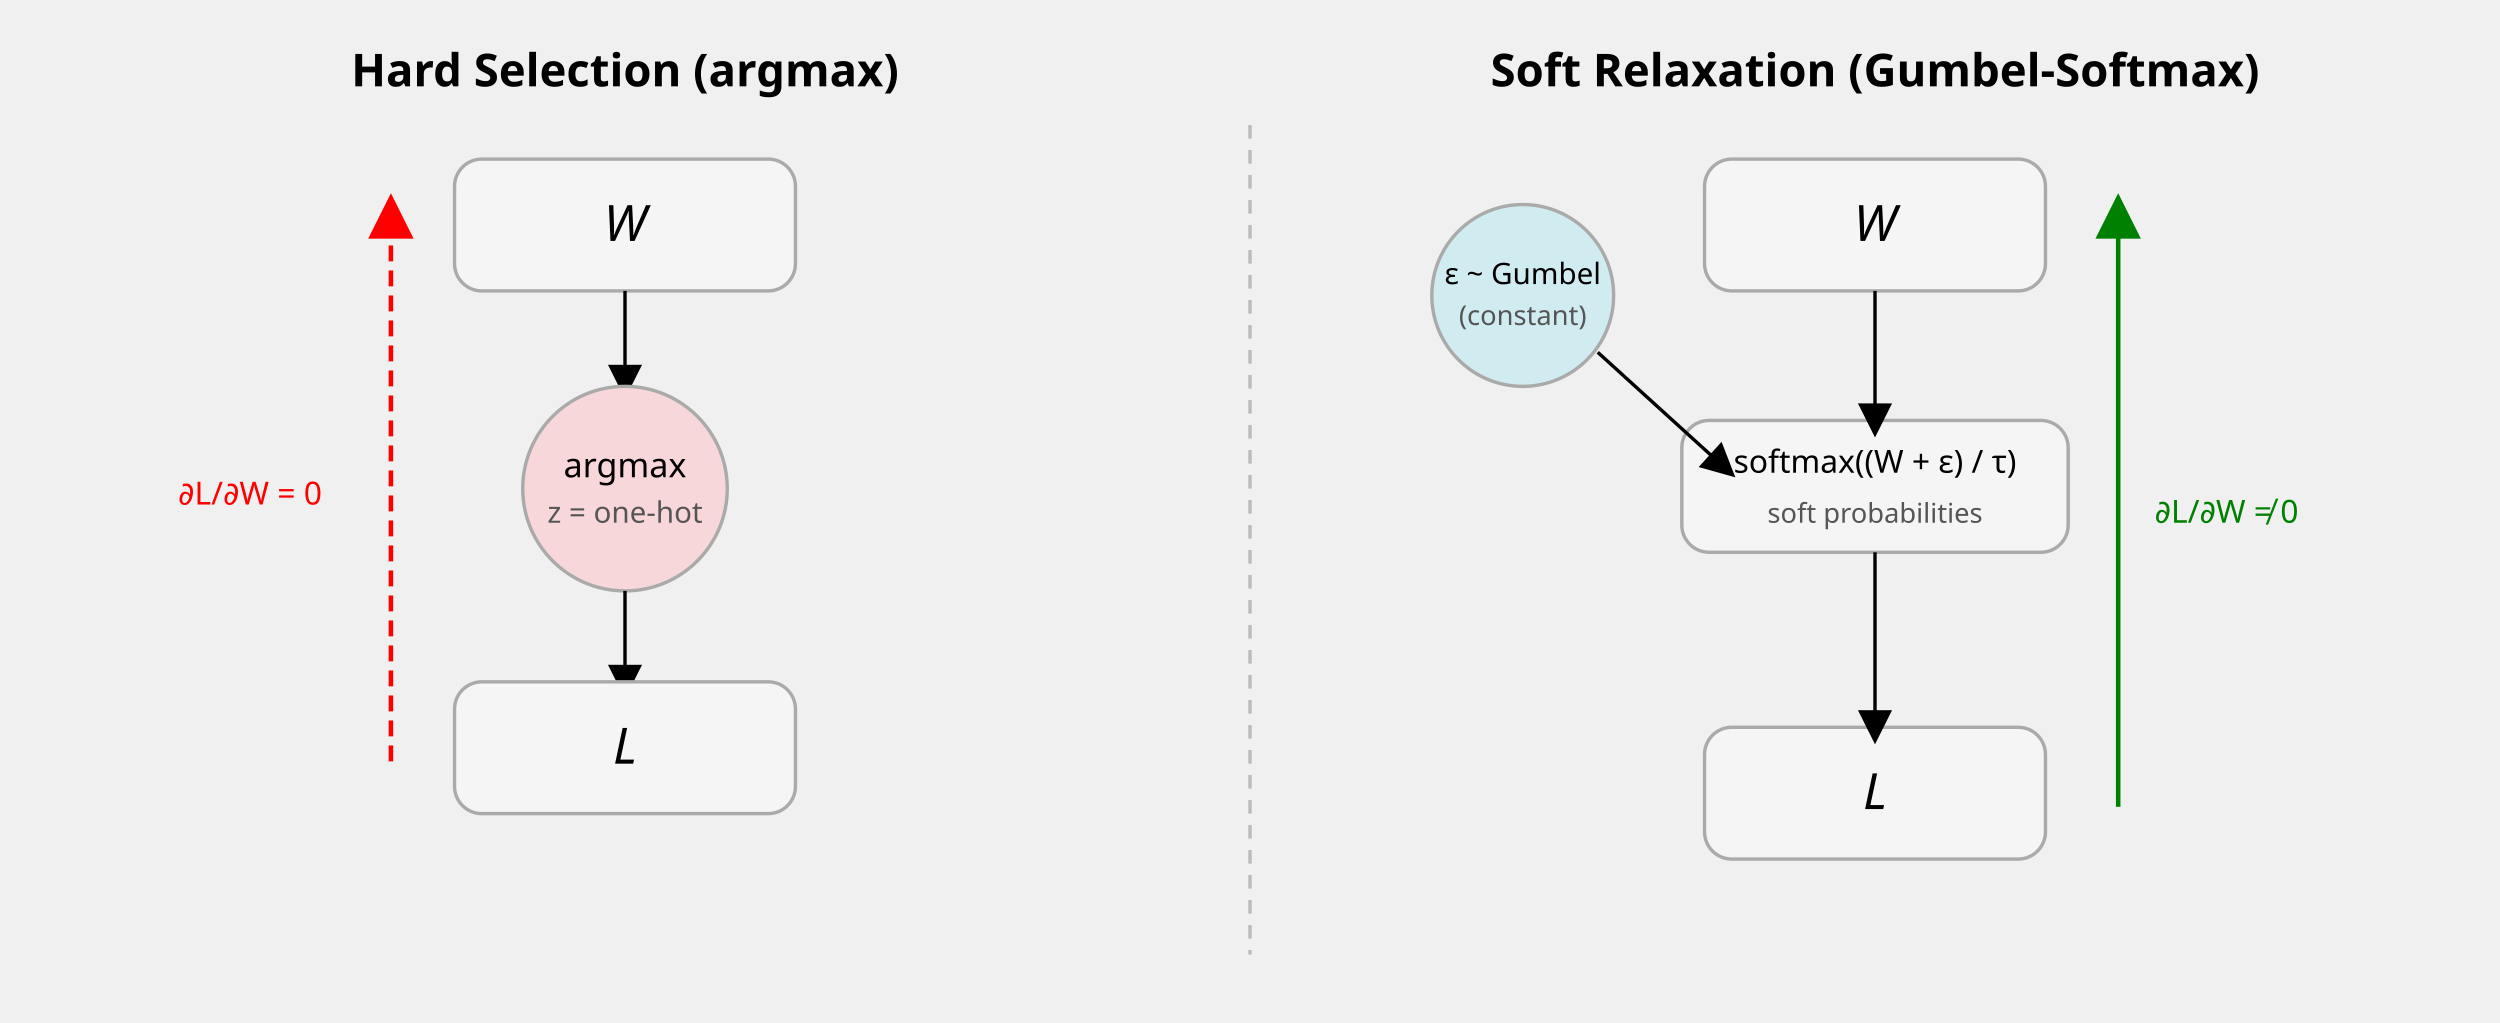
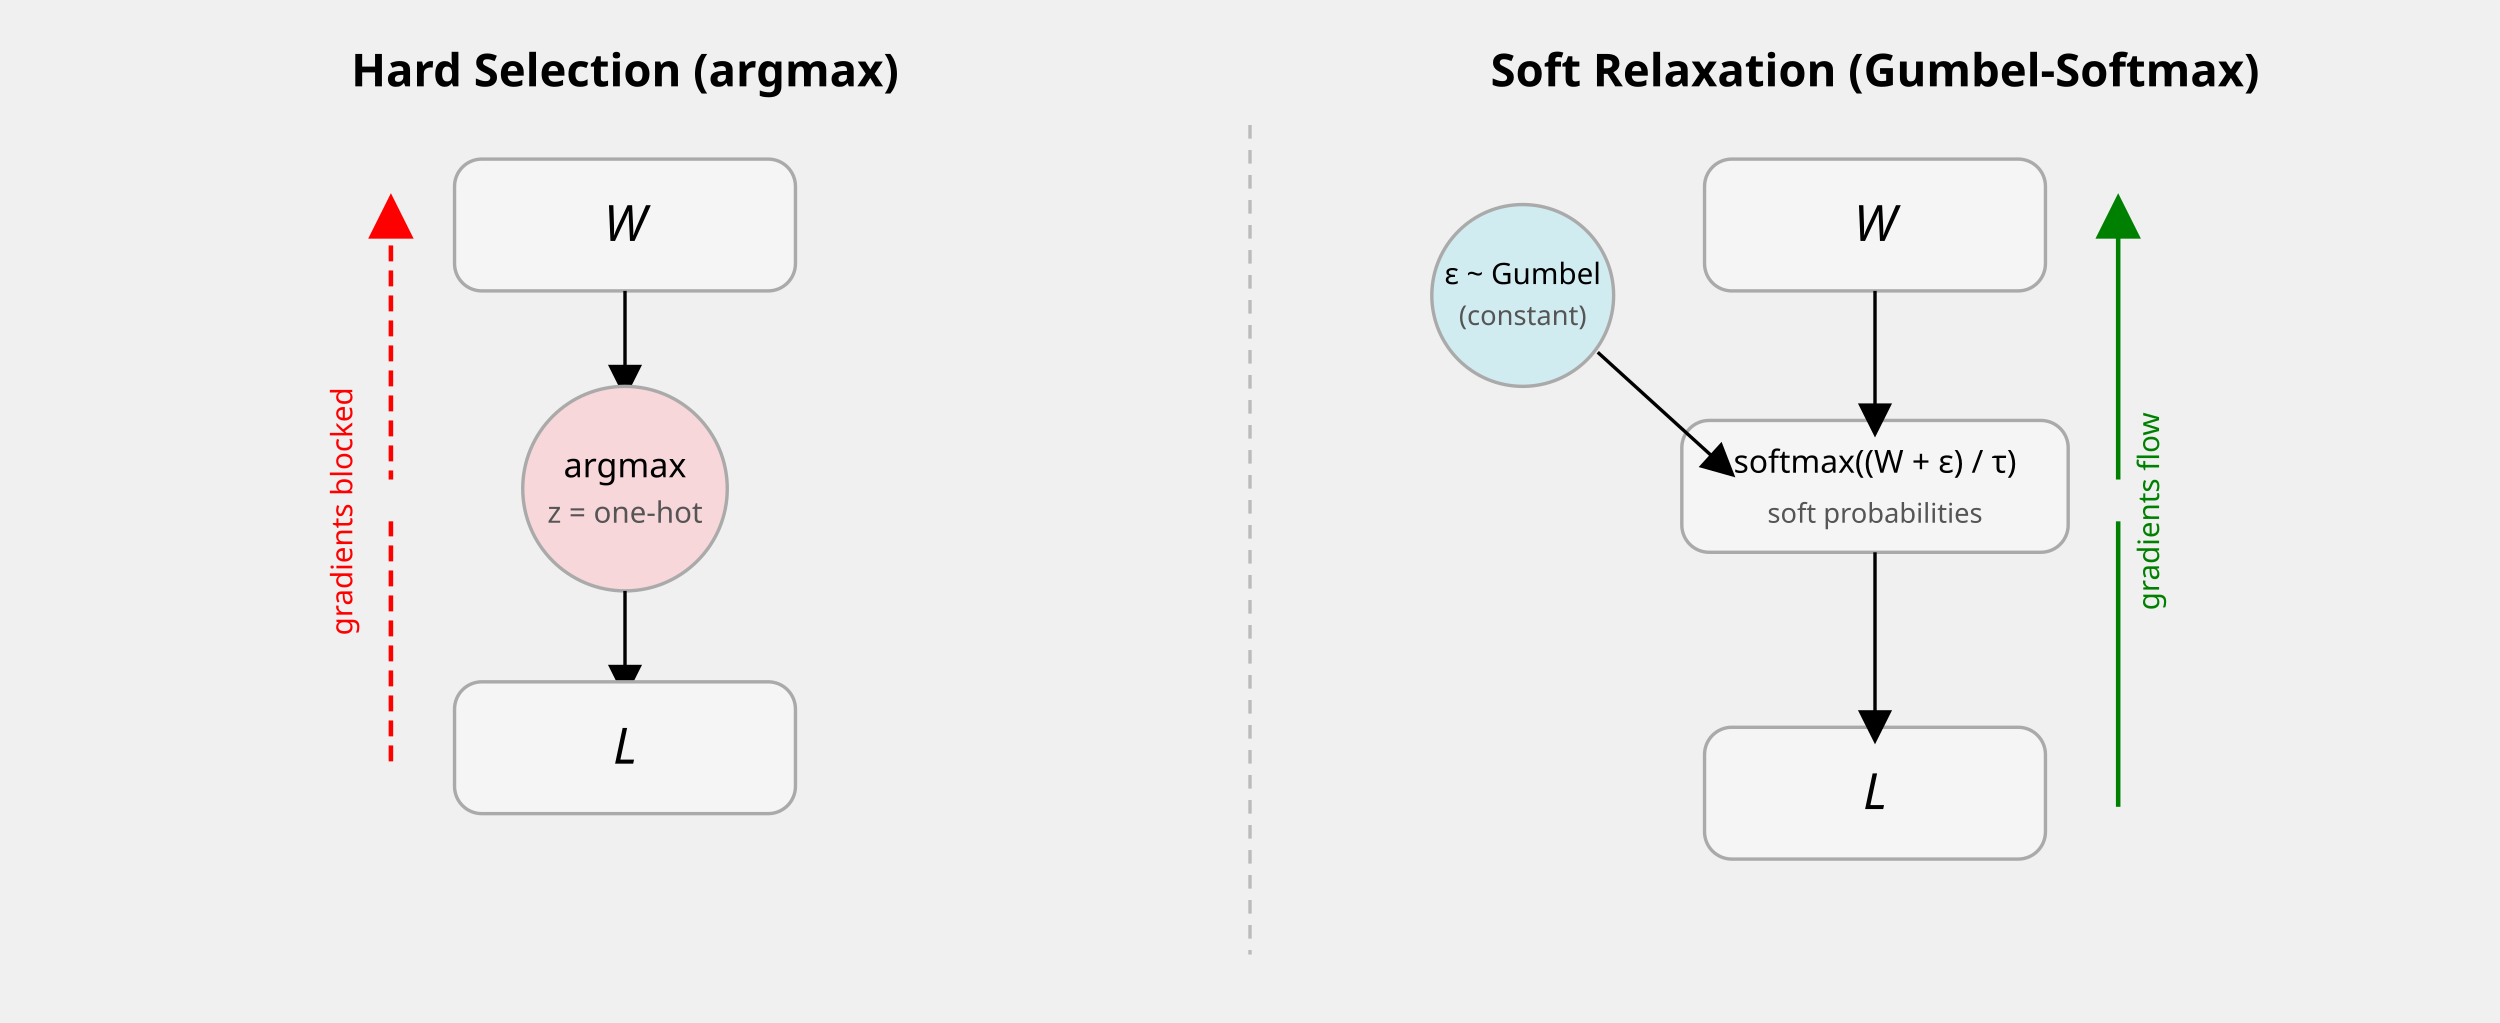
<svg xmlns="http://www.w3.org/2000/svg" width="1100" height="450" style="background:white">
  <defs>
    <marker id="arrow" markerWidth="10" markerHeight="10" refX="5" refY="5" orient="auto">
      <path d="M0,0 L10,5 L0,10 Z" fill="black" />
    </marker>
    <marker id="arrow-red" markerWidth="10" markerHeight="10" refX="5" refY="5" orient="auto">
      <path d="M0,0 L10,5 L0,10 Z" fill="red" />
    </marker>
    <marker id="arrow-green" markerWidth="10" markerHeight="10" refX="5" refY="5" orient="auto">
      <path d="M0,0 L10,5 L0,10 Z" fill="green" />
    </marker>
+     <mask id="imagine-text-gaps-jsbc0n" maskUnits="userSpaceOnUse">
+       <rect x="143" y="19.6" width="844.238" height="400.4" fill="white" />
+       <rect x="155.963" y="17.6" width="238.075" height="26.4" fill="black" rx="2" />
+       <rect x="658.763" y="17.6" width="332.475" height="26.4" fill="black" rx="2" />
+       <rect x="260.613" y="84" width="32.8" height="28.8" fill="black" rx="2" />
+       <rect x="245.988" y="194.4" width="58.517" height="20.8" fill="black" rx="2" />
+       <rect x="237.494" y="216" width="74.594" height="18.4" fill="black" rx="2" />
+       <rect x="264.881" y="314" width="20.8" height="28.8" fill="black" rx="2" />
+       <rect x="100.05" y="211" width="109.9" height="18.4" fill="black" rx="2" />
+       <rect x="632.931" y="111" width="74.138" height="18.4" fill="black" rx="2" />
+       <rect x="639.319" y="129.8" width="61.362" height="17.6" fill="black" rx="2" />
+       <rect x="810.612" y="84" width="32.8" height="28.8" fill="black" rx="2" />
+       <rect x="760.862" y="193.2" width="128.409" height="20" fill="black" rx="2" />
+       <rect x="777.638" y="216.8" width="95.113" height="17.6" fill="black" rx="2" />
+       <rect x="814.881" y="334" width="20.8" height="28.8" fill="black" rx="2" />
+       <rect x="905.894" y="211" width="88.421" height="18.4" fill="black" rx="2" />
+     </mask>
  </defs>
  <text x="275" y="38" font-size="20" font-family="sans-serif" font-weight="600" text-anchor="middle" fill="black" style="fill:rgb(0, 0, 0);stroke:none;color:rgb(255, 255, 255);stroke-width:1px;stroke-linecap:butt;stroke-linejoin:miter;opacity:1;font-family:sans-serif;font-size:20px;font-weight:600;text-anchor:middle;dominant-baseline:auto">Hard Selection (argmax)</text>
  <text x="825" y="38" font-size="20" font-family="sans-serif" font-weight="600" text-anchor="middle" fill="black" style="fill:rgb(0, 0, 0);stroke:none;color:rgb(255, 255, 255);stroke-width:1px;stroke-linecap:butt;stroke-linejoin:miter;opacity:1;font-family:sans-serif;font-size:20px;font-weight:600;text-anchor:middle;dominant-baseline:auto">Soft Relaxation (Gumbel-Softmax)</text>
  <line x1="550" y1="55" x2="550" y2="420" stroke="#bbb" stroke-dasharray="6,5" stroke-width="1.5" style="fill:rgb(0, 0, 0);stroke:rgb(187, 187, 187);color:rgb(255, 255, 255);stroke-width:1.5px;stroke-dasharray:6px, 5px;stroke-linecap:butt;stroke-linejoin:miter;opacity:1;font-family:&quot;Anthropic Sans&quot;, -apple-system, BlinkMacSystemFont, &quot;Segoe UI&quot;, sans-serif;font-size:16px;font-weight:400;text-anchor:start;dominant-baseline:auto" />
  <rect x="200" y="70" width="150" height="58" rx="12" fill="#f5f5f5" stroke="#aaa" stroke-width="1.5" style="fill:rgb(245, 245, 245);stroke:rgb(170, 170, 170);color:rgb(255, 255, 255);stroke-width:1.5px;stroke-linecap:butt;stroke-linejoin:miter;opacity:1;font-family:&quot;Anthropic Sans&quot;, -apple-system, BlinkMacSystemFont, &quot;Segoe UI&quot;, sans-serif;font-size:16px;font-weight:400;text-anchor:start;dominant-baseline:auto" />
  <text x="275" y="106" text-anchor="middle" font-size="22" font-family="sans-serif" font-style="italic" fill="black" style="fill:rgb(0, 0, 0);stroke:none;color:rgb(255, 255, 255);stroke-width:1px;stroke-linecap:butt;stroke-linejoin:miter;opacity:1;font-family:sans-serif;font-size:22px;font-weight:400;font-style:italic;text-anchor:middle;dominant-baseline:auto">W</text>
  <line x1="275" y1="128" x2="275" y2="168" stroke="black" stroke-width="1.5" marker-end="url(#arrow)" style="fill:rgb(0, 0, 0);stroke:rgb(0, 0, 0);color:rgb(255, 255, 255);stroke-width:1.5px;stroke-linecap:butt;stroke-linejoin:miter;opacity:1;font-family:&quot;Anthropic Sans&quot;, -apple-system, BlinkMacSystemFont, &quot;Segoe UI&quot;, sans-serif;font-size:16px;font-weight:400;text-anchor:start;dominant-baseline:auto" />
  <circle cx="275" cy="215" r="45" fill="#f8d7da" stroke="#aaa" stroke-width="1.5" style="fill:rgb(248, 215, 218);stroke:rgb(170, 170, 170);color:rgb(255, 255, 255);stroke-width:1.5px;stroke-linecap:butt;stroke-linejoin:miter;opacity:1;font-family:&quot;Anthropic Sans&quot;, -apple-system, BlinkMacSystemFont, &quot;Segoe UI&quot;, sans-serif;font-size:16px;font-weight:400;text-anchor:start;dominant-baseline:auto" />
  <text x="275" y="210" text-anchor="middle" font-size="15" font-family="sans-serif" fill="black" style="fill:rgb(0, 0, 0);stroke:none;color:rgb(255, 255, 255);stroke-width:1px;stroke-linecap:butt;stroke-linejoin:miter;opacity:1;font-family:sans-serif;font-size:15px;font-weight:400;text-anchor:middle;dominant-baseline:auto">argmax</text>
  <text x="275" y="230" text-anchor="middle" font-size="13" font-family="sans-serif" fill="#555" style="fill:rgb(85, 85, 85);stroke:none;color:rgb(255, 255, 255);stroke-width:1px;stroke-linecap:butt;stroke-linejoin:miter;opacity:1;font-family:sans-serif;font-size:13px;font-weight:400;text-anchor:middle;dominant-baseline:auto">z = one-hot</text>
  <line x1="275" y1="260" x2="275" y2="300" stroke="black" stroke-width="1.5" marker-end="url(#arrow)" style="fill:rgb(0, 0, 0);stroke:rgb(0, 0, 0);color:rgb(255, 255, 255);stroke-width:1.5px;stroke-linecap:butt;stroke-linejoin:miter;opacity:1;font-family:&quot;Anthropic Sans&quot;, -apple-system, BlinkMacSystemFont, &quot;Segoe UI&quot;, sans-serif;font-size:16px;font-weight:400;text-anchor:start;dominant-baseline:auto" />
  <rect x="200" y="300" width="150" height="58" rx="12" fill="#f5f5f5" stroke="#aaa" stroke-width="1.5" style="fill:rgb(245, 245, 245);stroke:rgb(170, 170, 170);color:rgb(255, 255, 255);stroke-width:1.5px;stroke-linecap:butt;stroke-linejoin:miter;opacity:1;font-family:&quot;Anthropic Sans&quot;, -apple-system, BlinkMacSystemFont, &quot;Segoe UI&quot;, sans-serif;font-size:16px;font-weight:400;text-anchor:start;dominant-baseline:auto" />
  <text x="275" y="336" text-anchor="middle" font-size="22" font-family="sans-serif" font-style="italic" fill="black" style="fill:rgb(0, 0, 0);stroke:none;color:rgb(255, 255, 255);stroke-width:1px;stroke-linecap:butt;stroke-linejoin:miter;opacity:1;font-family:sans-serif;font-size:22px;font-weight:400;font-style:italic;text-anchor:middle;dominant-baseline:auto">L</text>
-   <line x1="172" y1="335" x2="172" y2="95" stroke="red" stroke-width="2" stroke-dasharray="7,4" marker-end="url(#arrow-red)" style="fill:rgb(0, 0, 0);stroke:rgb(255, 0, 0);color:rgb(255, 255, 255);stroke-width:2px;stroke-dasharray:7px, 4px;stroke-linecap:butt;stroke-linejoin:miter;opacity:1;font-family:&quot;Anthropic Sans&quot;, -apple-system, BlinkMacSystemFont, &quot;Segoe UI&quot;, sans-serif;font-size:16px;font-weight:400;text-anchor:start;dominant-baseline:auto" />
-   <text x="110" y="222" text-anchor="middle" font-size="14" font-family="sans-serif" fill="red" style="fill:rgb(255, 0, 0);stroke:none;color:rgb(255, 255, 255);stroke-width:1px;stroke-linecap:butt;stroke-linejoin:miter;opacity:1;font-family:sans-serif;font-size:14px;font-weight:400;text-anchor:middle;dominant-baseline:auto">∂L/∂W = 0</text>
+   <line x1="172" y1="335" x2="172" y2="95" stroke="red" stroke-width="2" stroke-dasharray="7,4" marker-end="url(#arrow-red)" mask="url(#imagine-text-gaps-jsbc0n)" style="fill:rgb(0, 0, 0);stroke:rgb(255, 0, 0);color:rgb(255, 255, 255);stroke-width:2px;stroke-dasharray:7px, 4px;stroke-linecap:butt;stroke-linejoin:miter;opacity:1;font-family:&quot;Anthropic Sans&quot;, -apple-system, BlinkMacSystemFont, &quot;Segoe UI&quot;, sans-serif;font-size:16px;font-weight:400;text-anchor:start;dominant-baseline:auto" />
+   <text x="155" y="225" text-anchor="middle" font-size="13" font-family="sans-serif" fill="red" transform="rotate(-90 155 225)" style="fill:rgb(255, 0, 0);stroke:none;color:rgb(255, 255, 255);stroke-width:1px;stroke-linecap:butt;stroke-linejoin:miter;opacity:1;font-family:sans-serif;font-size:13px;font-weight:400;text-anchor:middle;dominant-baseline:auto">gradients blocked</text>
  <circle cx="670" cy="130" r="40" fill="#d1ecf1" stroke="#aaa" stroke-width="1.5" style="fill:rgb(209, 236, 241);stroke:rgb(170, 170, 170);color:rgb(255, 255, 255);stroke-width:1.5px;stroke-linecap:butt;stroke-linejoin:miter;opacity:1;font-family:&quot;Anthropic Sans&quot;, -apple-system, BlinkMacSystemFont, &quot;Segoe UI&quot;, sans-serif;font-size:16px;font-weight:400;text-anchor:start;dominant-baseline:auto" />
  <text x="670" y="125" text-anchor="middle" font-size="13" font-family="sans-serif" fill="black" style="fill:rgb(0, 0, 0);stroke:none;color:rgb(255, 255, 255);stroke-width:1px;stroke-linecap:butt;stroke-linejoin:miter;opacity:1;font-family:sans-serif;font-size:13px;font-weight:400;text-anchor:middle;dominant-baseline:auto">ε ~ Gumbel</text>
  <text x="670" y="143" text-anchor="middle" font-size="12" font-family="sans-serif" fill="#555" style="fill:rgb(85, 85, 85);stroke:none;color:rgb(255, 255, 255);stroke-width:1px;stroke-linecap:butt;stroke-linejoin:miter;opacity:1;font-family:sans-serif;font-size:12px;font-weight:400;text-anchor:middle;dominant-baseline:auto">(constant)</text>
  <rect x="750" y="70" width="150" height="58" rx="12" fill="#f5f5f5" stroke="#aaa" stroke-width="1.5" style="fill:rgb(245, 245, 245);stroke:rgb(170, 170, 170);color:rgb(255, 255, 255);stroke-width:1.5px;stroke-linecap:butt;stroke-linejoin:miter;opacity:1;font-family:&quot;Anthropic Sans&quot;, -apple-system, BlinkMacSystemFont, &quot;Segoe UI&quot;, sans-serif;font-size:16px;font-weight:400;text-anchor:start;dominant-baseline:auto" />
  <text x="825" y="106" text-anchor="middle" font-size="22" font-family="sans-serif" font-style="italic" fill="black" style="fill:rgb(0, 0, 0);stroke:none;color:rgb(255, 255, 255);stroke-width:1px;stroke-linecap:butt;stroke-linejoin:miter;opacity:1;font-family:sans-serif;font-size:22px;font-weight:400;font-style:italic;text-anchor:middle;dominant-baseline:auto">W</text>
  <rect x="740" y="185" width="170" height="58" rx="12" fill="#f5f5f5" stroke="#aaa" stroke-width="1.5" style="fill:rgb(245, 245, 245);stroke:rgb(170, 170, 170);color:rgb(255, 255, 255);stroke-width:1.5px;stroke-linecap:butt;stroke-linejoin:miter;opacity:1;font-family:&quot;Anthropic Sans&quot;, -apple-system, BlinkMacSystemFont, &quot;Segoe UI&quot;, sans-serif;font-size:16px;font-weight:400;text-anchor:start;dominant-baseline:auto" />
  <text x="825" y="208" text-anchor="middle" font-size="14" font-family="sans-serif" fill="black" style="fill:rgb(0, 0, 0);stroke:none;color:rgb(255, 255, 255);stroke-width:1px;stroke-linecap:butt;stroke-linejoin:miter;opacity:1;font-family:sans-serif;font-size:14px;font-weight:400;text-anchor:middle;dominant-baseline:auto">softmax((W + ε) / τ)</text>
  <text x="825" y="230" text-anchor="middle" font-size="12" font-family="sans-serif" fill="#555" style="fill:rgb(85, 85, 85);stroke:none;color:rgb(255, 255, 255);stroke-width:1px;stroke-linecap:butt;stroke-linejoin:miter;opacity:1;font-family:sans-serif;font-size:12px;font-weight:400;text-anchor:middle;dominant-baseline:auto">soft probabilities</text>
  <rect x="750" y="320" width="150" height="58" rx="12" fill="#f5f5f5" stroke="#aaa" stroke-width="1.5" style="fill:rgb(245, 245, 245);stroke:rgb(170, 170, 170);color:rgb(255, 255, 255);stroke-width:1.5px;stroke-linecap:butt;stroke-linejoin:miter;opacity:1;font-family:&quot;Anthropic Sans&quot;, -apple-system, BlinkMacSystemFont, &quot;Segoe UI&quot;, sans-serif;font-size:16px;font-weight:400;text-anchor:start;dominant-baseline:auto" />
  <text x="825" y="356" text-anchor="middle" font-size="22" font-family="sans-serif" font-style="italic" fill="black" style="fill:rgb(0, 0, 0);stroke:none;color:rgb(255, 255, 255);stroke-width:1px;stroke-linecap:butt;stroke-linejoin:miter;opacity:1;font-family:sans-serif;font-size:22px;font-weight:400;font-style:italic;text-anchor:middle;dominant-baseline:auto">L</text>
  <line x1="703" y1="155" x2="758" y2="205" stroke="black" stroke-width="1.5" marker-end="url(#arrow)" style="fill:rgb(0, 0, 0);stroke:rgb(0, 0, 0);color:rgb(255, 255, 255);stroke-width:1.5px;stroke-linecap:butt;stroke-linejoin:miter;opacity:1;font-family:&quot;Anthropic Sans&quot;, -apple-system, BlinkMacSystemFont, &quot;Segoe UI&quot;, sans-serif;font-size:16px;font-weight:400;text-anchor:start;dominant-baseline:auto" />
  <line x1="825" y1="128" x2="825" y2="185" stroke="black" stroke-width="1.5" marker-end="url(#arrow)" style="fill:rgb(0, 0, 0);stroke:rgb(0, 0, 0);color:rgb(255, 255, 255);stroke-width:1.5px;stroke-linecap:butt;stroke-linejoin:miter;opacity:1;font-family:&quot;Anthropic Sans&quot;, -apple-system, BlinkMacSystemFont, &quot;Segoe UI&quot;, sans-serif;font-size:16px;font-weight:400;text-anchor:start;dominant-baseline:auto" />
  <line x1="825" y1="243" x2="825" y2="320" stroke="black" stroke-width="1.5" marker-end="url(#arrow)" style="fill:rgb(0, 0, 0);stroke:rgb(0, 0, 0);color:rgb(255, 255, 255);stroke-width:1.5px;stroke-linecap:butt;stroke-linejoin:miter;opacity:1;font-family:&quot;Anthropic Sans&quot;, -apple-system, BlinkMacSystemFont, &quot;Segoe UI&quot;, sans-serif;font-size:16px;font-weight:400;text-anchor:start;dominant-baseline:auto" />
-   <line x1="932" y1="355" x2="932" y2="95" stroke="green" stroke-width="2" marker-end="url(#arrow-green)" style="fill:rgb(0, 0, 0);stroke:rgb(0, 128, 0);color:rgb(255, 255, 255);stroke-width:2px;stroke-linecap:butt;stroke-linejoin:miter;opacity:1;font-family:&quot;Anthropic Sans&quot;, -apple-system, BlinkMacSystemFont, &quot;Segoe UI&quot;, sans-serif;font-size:16px;font-weight:400;text-anchor:start;dominant-baseline:auto" />
-   <text x="948" y="230" text-anchor="start" font-size="14" font-family="sans-serif" fill="green" style="fill:rgb(0, 128, 0);stroke:none;color:rgb(255, 255, 255);stroke-width:1px;stroke-linecap:butt;stroke-linejoin:miter;opacity:1;font-family:sans-serif;font-size:14px;font-weight:400;text-anchor:start;dominant-baseline:auto">∂L/∂W ≠ 0</text>
+   <line x1="932" y1="355" x2="932" y2="95" stroke="green" stroke-width="2" marker-end="url(#arrow-green)" mask="url(#imagine-text-gaps-jsbc0n)" style="fill:rgb(0, 0, 0);stroke:rgb(0, 128, 0);color:rgb(255, 255, 255);stroke-width:2px;stroke-linecap:butt;stroke-linejoin:miter;opacity:1;font-family:&quot;Anthropic Sans&quot;, -apple-system, BlinkMacSystemFont, &quot;Segoe UI&quot;, sans-serif;font-size:16px;font-weight:400;text-anchor:start;dominant-baseline:auto" />
+   <text x="950" y="225" text-anchor="middle" font-size="13" font-family="sans-serif" fill="green" transform="rotate(-90 950 225)" style="fill:rgb(0, 128, 0);stroke:none;color:rgb(255, 255, 255);stroke-width:1px;stroke-linecap:butt;stroke-linejoin:miter;opacity:1;font-family:sans-serif;font-size:13px;font-weight:400;text-anchor:middle;dominant-baseline:auto">gradients flow</text>
</svg>
